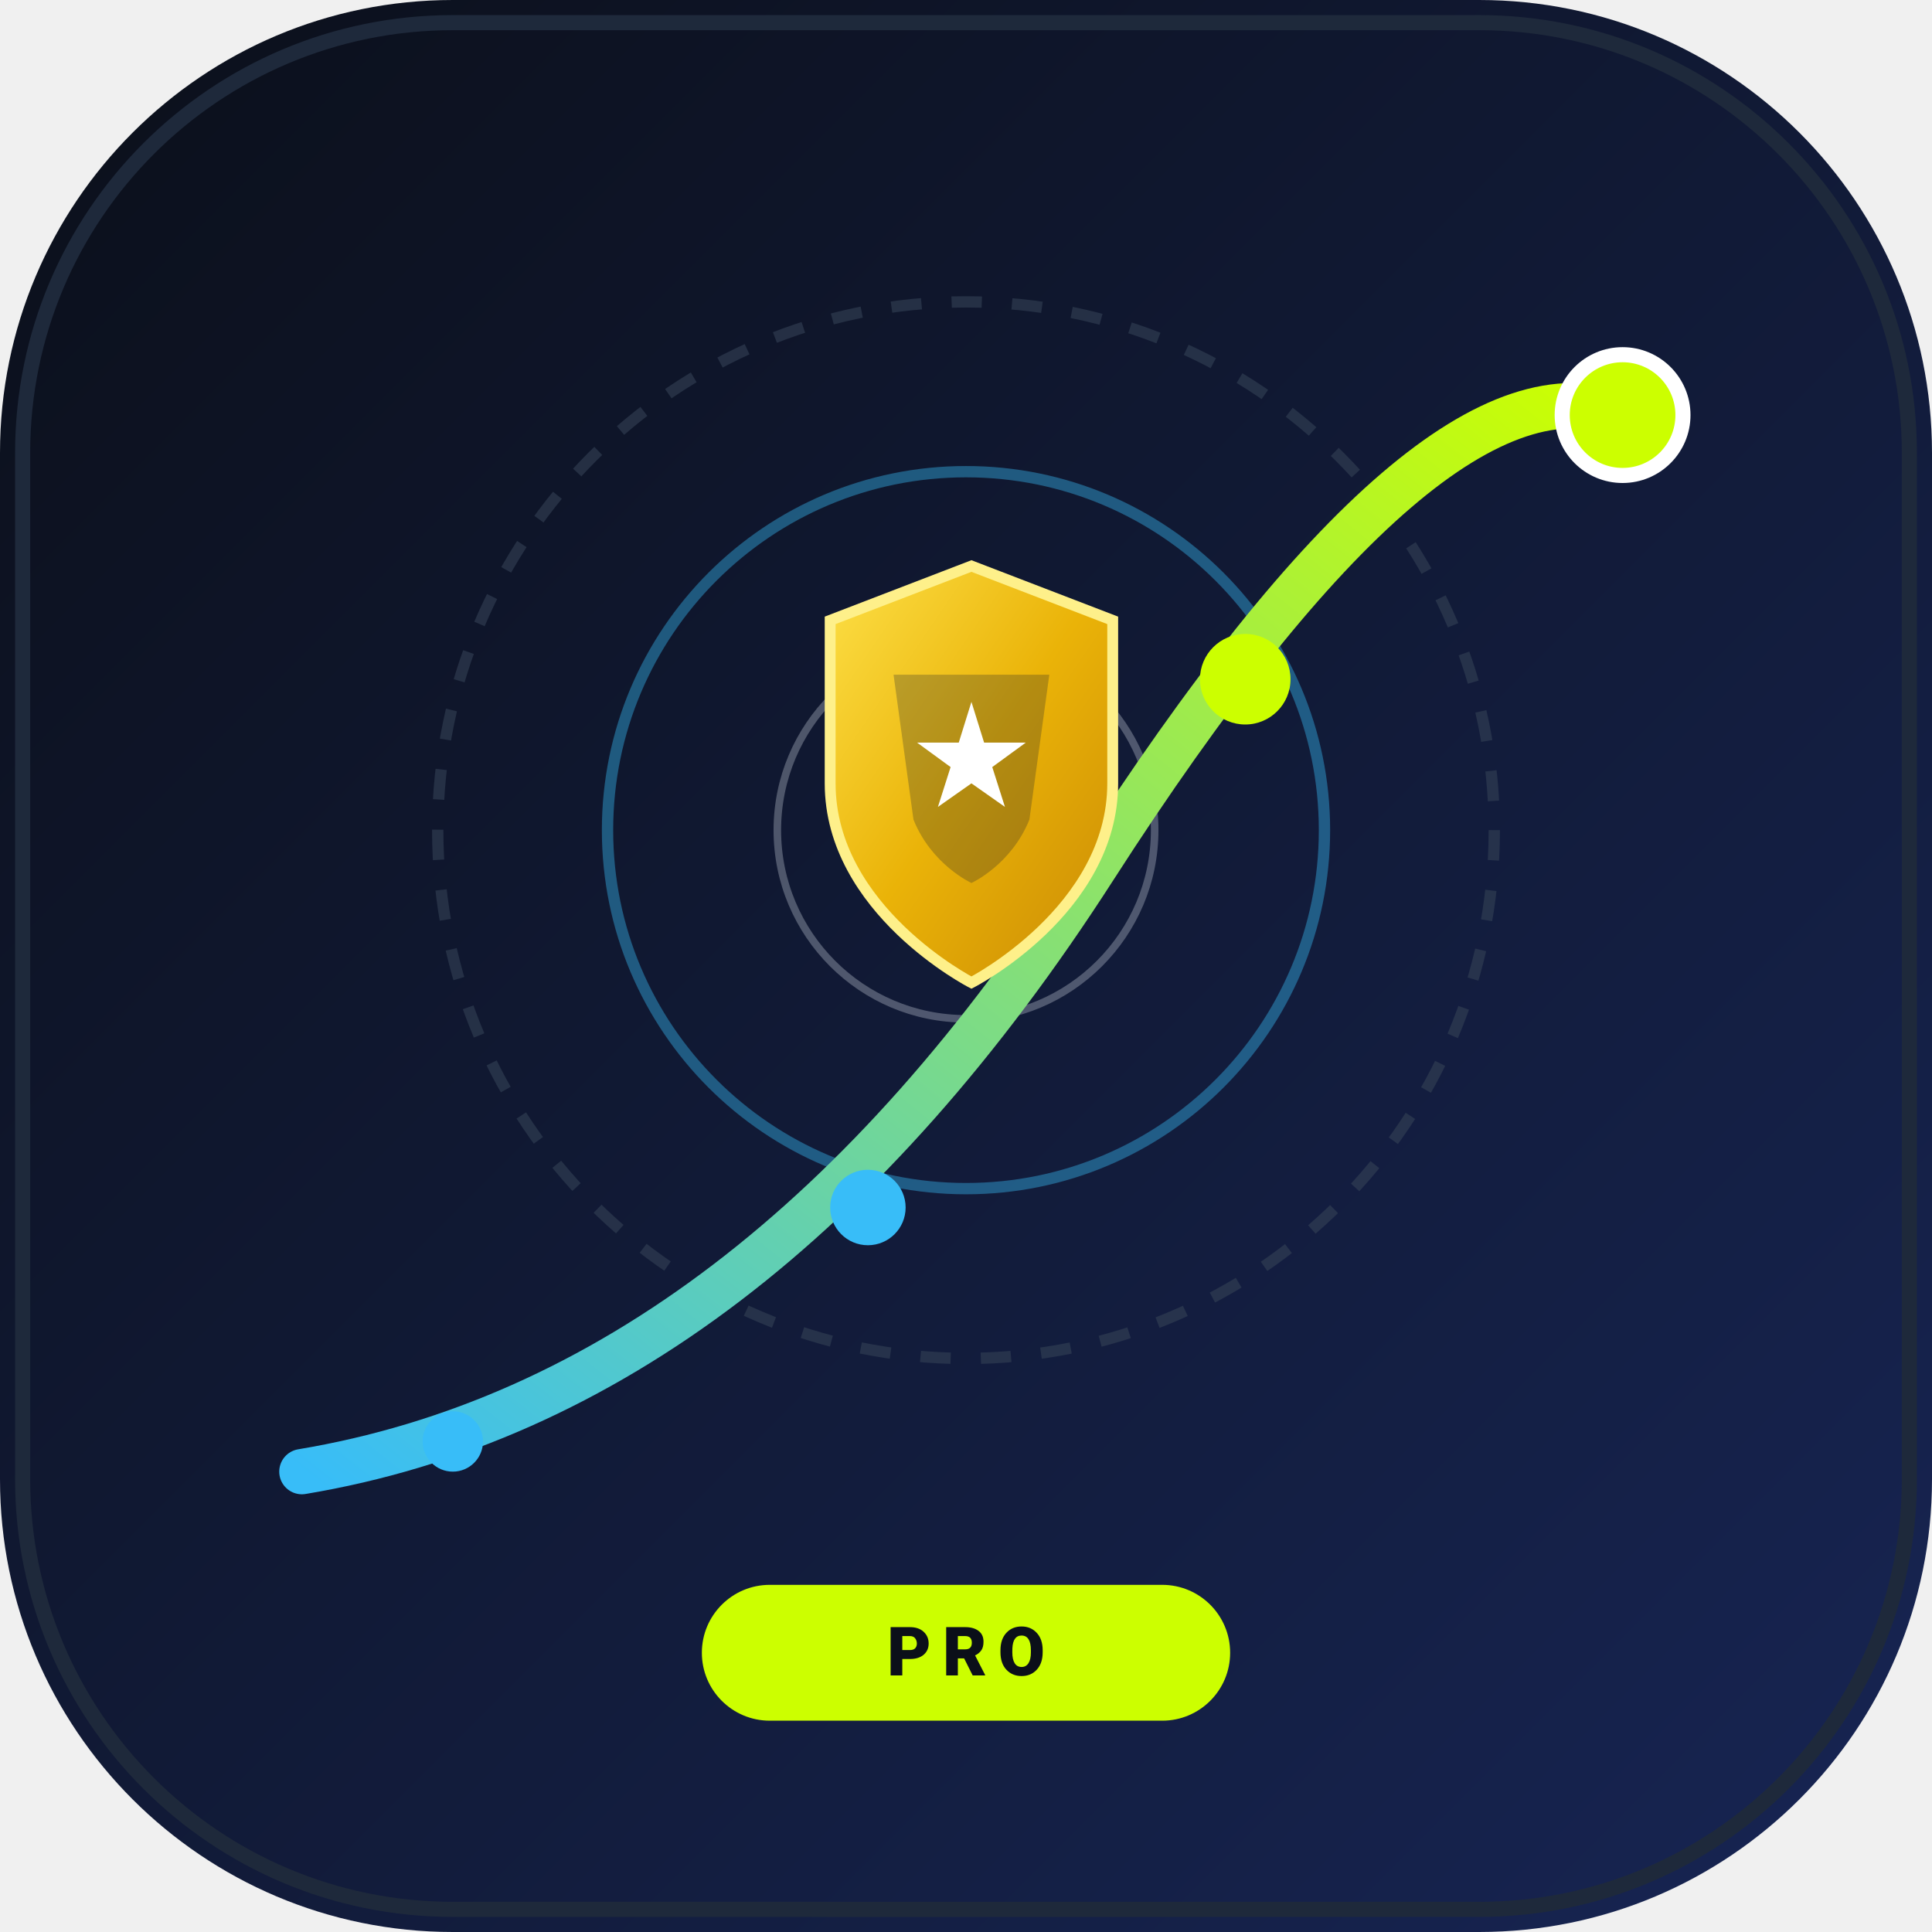
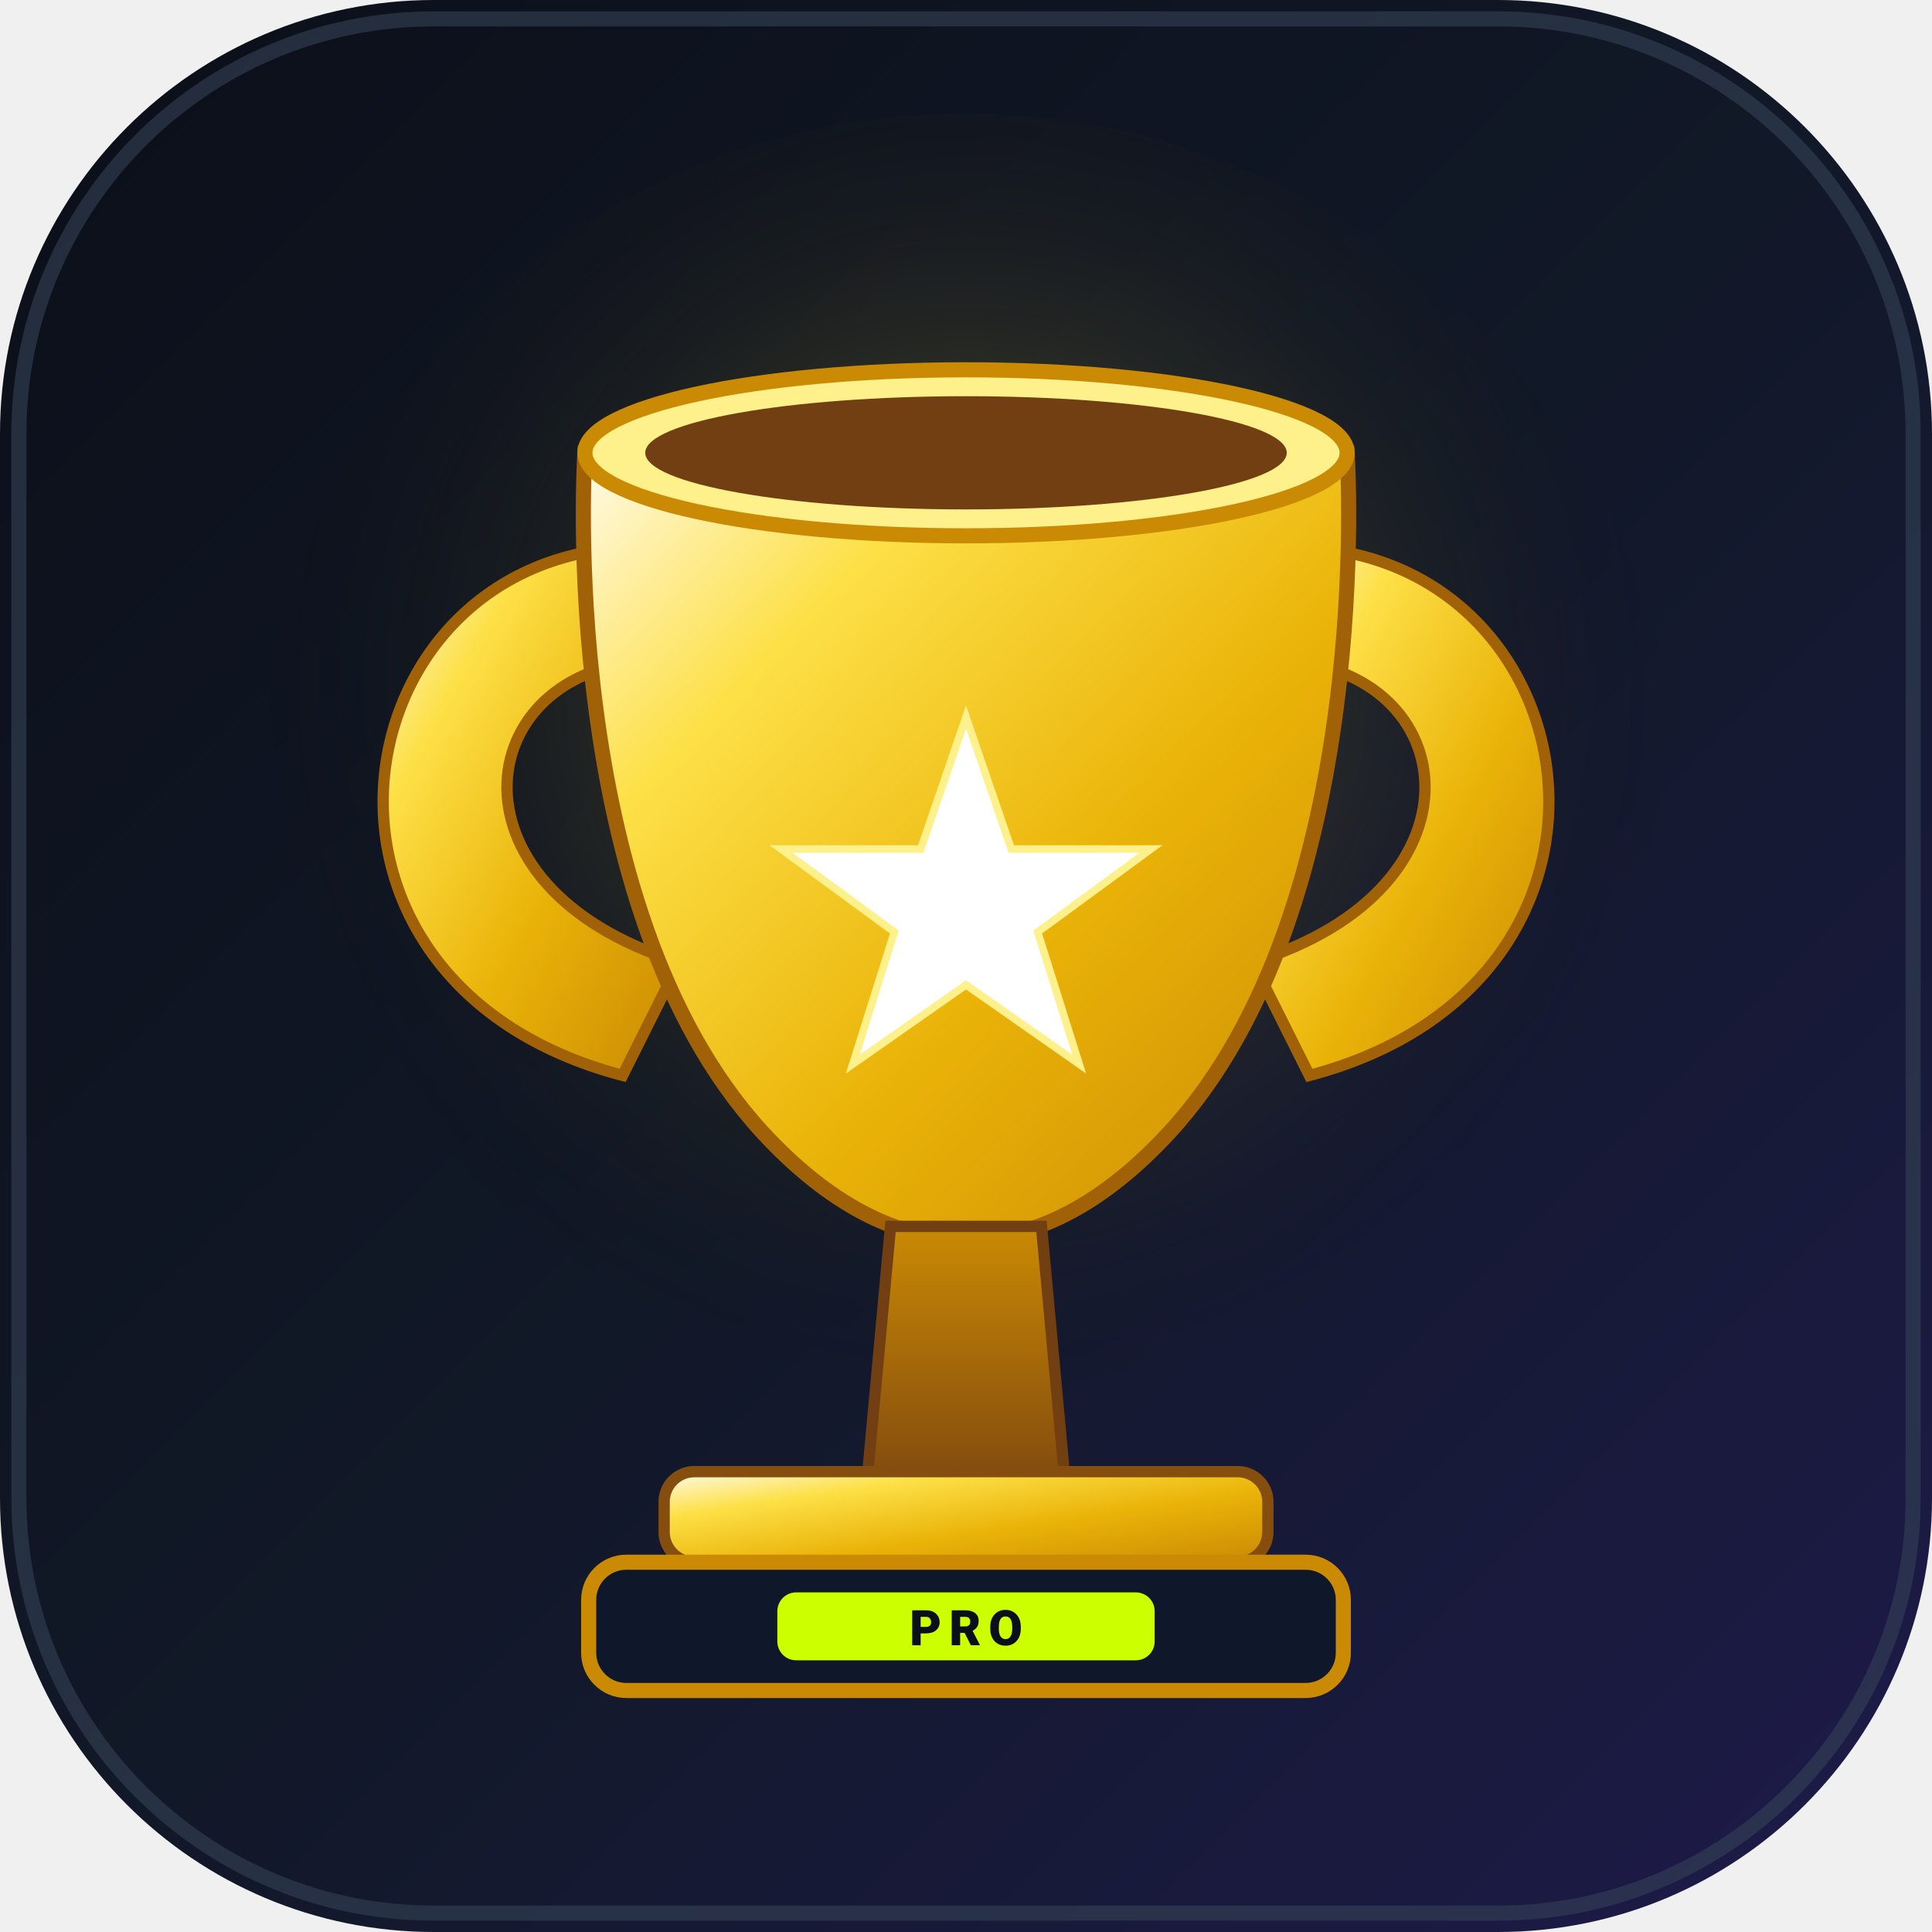
<svg xmlns="http://www.w3.org/2000/svg" width="512" height="512" viewBox="0 0 512 512">
  <defs>
    <linearGradient id="bgGrad" x1="0%" y1="0%" x2="100%" y2="100%">
      <stop offset="0%" stop-color="#0b0f19" />
-       <stop offset="100%" stop-color="#172554" />
+       <stop offset="50%" stop-color="#111827" />
+       <stop offset="100%" stop-color="#1e1b4b" />
    </linearGradient>
    <linearGradient id="goldGrad" x1="0%" y1="0%" x2="100%" y2="100%">
-       <stop offset="0%" stop-color="#fde047" />
-       <stop offset="50%" stop-color="#eab308" />
+       <stop offset="0%" stop-color="#fffbeb" />
+       <stop offset="25%" stop-color="#fde047" />
+       <stop offset="60%" stop-color="#eab308" />
      <stop offset="100%" stop-color="#ca8a04" />
    </linearGradient>
-     <linearGradient id="lineGrad" x1="0%" y1="100%" x2="100%" y2="0%">
-       <stop offset="0%" stop-color="#38bdf8" />
-       <stop offset="100%" stop-color="#ccff00" />
+     <linearGradient id="goldDark" x1="0%" y1="0%" x2="0%" y2="100%">
+       <stop offset="0%" stop-color="#ca8a04" />
+       <stop offset="100%" stop-color="#854d0e" />
    </linearGradient>
+     <radialGradient id="cupGlow" cx="50%" cy="40%" r="50%">
+       <stop offset="0%" stop-color="#fde047" stop-opacity="0.35" />
+       <stop offset="100%" stop-color="#000000" stop-opacity="0" />
+     </radialGradient>
  </defs>
-   <rect width="512" height="512" rx="120" fill="url(#bgGrad)" />
-   <rect width="500" height="500" x="6" y="6" rx="114" fill="none" stroke="#1e293b" stroke-width="4" />
-   <circle cx="256" cy="220" r="140" fill="none" stroke="#334155" stroke-width="3" stroke-dasharray="8 8" opacity="0.6" />
-   <circle cx="256" cy="220" r="95" fill="none" stroke="#38bdf8" stroke-width="3" opacity="0.4" />
-   <circle cx="256" cy="220" r="50" fill="none" stroke="#e2e8f0" stroke-width="2" opacity="0.3" />
-   <path d="M 80 390 Q 200 370 290 230 T 430 110" fill="none" stroke="url(#lineGrad)" stroke-width="12" stroke-linecap="round" />
-   <circle cx="120" cy="382" r="8" fill="#38bdf8" />
-   <circle cx="230" cy="320" r="10" fill="#38bdf8" />
-   <circle cx="330" cy="180" r="12" fill="#ccff00" />
-   <circle cx="430" cy="110" r="16" fill="#ccff00" stroke="#ffffff" stroke-width="4" />
-   <g transform="translate(196, 150) scale(0.24)">
-     <path d="M 256 0 L 100 60 L 100 240 C 100 380 256 460 256 460 C 256 460 412 380 412 240 L 412 60 Z" fill="url(#goldGrad)" stroke="#fef08a" stroke-width="12" />
-     <path d="M 170 120 L 342 120 L 320 280 C 300 330 256 350 256 350 C 256 350 212 330 192 280 Z" fill="#0f172a" opacity="0.25" />
-     <polygon points="256,150 270,195 316,195 279,222 293,266 256,240 219,266 233,222 196,195 242,195" fill="#ffffff" />
+   <rect width="512" height="512" rx="115" fill="url(#bgGrad)" />
+   <rect width="502" height="502" x="5" y="5" rx="110" fill="none" stroke="#334155" stroke-width="4" opacity="0.6" />
+   <circle cx="256" cy="220" r="190" fill="url(#cupGlow)" />
+   <g id="trophyGroup">
+     <path d="M 170 145 C 90 145 70 260 165 285 L 180 255 C 115 235 125 175 175 175 Z" fill="url(#goldGrad)" stroke="#a16207" stroke-width="3" />
+     <path d="M 342 145 C 422 145 442 260 347 285 L 332 255 C 397 235 387 175 337 175 Z" fill="url(#goldGrad)" stroke="#a16207" stroke-width="3" />
+     <path d="M 155 120 L 357 120 C 357 120 365 240 310 300 C 275 338 237 338 202 300 C 147 240 155 120 155 120 Z" fill="url(#goldGrad)" stroke="#a16207" stroke-width="4" />
+     <ellipse cx="256" cy="120" rx="101" ry="22" fill="#fef08a" stroke="#ca8a04" stroke-width="4" />
+     <ellipse cx="256" cy="120" rx="85" ry="15" fill="#713f12" />
+     <path d="M 236 325 L 276 325 L 282 390 L 230 390 Z" fill="url(#goldDark)" stroke="#713f12" stroke-width="3" />
+     <rect x="176" y="390" width="160" height="24" rx="8" fill="url(#goldGrad)" stroke="#854d0e" stroke-width="3" />
+     <rect x="156" y="414" width="200" height="34" rx="10" fill="#0f172a" stroke="#ca8a04" stroke-width="4" />
+     <rect x="206" y="422" width="100" height="18" rx="5" fill="#ccff00" />
+     <text x="256" y="436" font-family="-apple-system, BlinkMacSystemFont, 'Segoe UI', Roboto, sans-serif" font-size="13" font-weight="900" fill="#0b0f19" text-anchor="middle" letter-spacing="2">PRO</text>
+     <polygon points="256,190 268,225 305,225 275,247 286,282 256,261 226,282 237,247 207,225 244,225" fill="#ffffff" stroke="#fef08a" stroke-width="2" />
  </g>
-   <rect x="186" y="420" width="140" height="36" rx="18" fill="#ccff00" />
-   <text x="256" y="444" font-family="-apple-system, BlinkMacSystemFont, 'Segoe UI', Roboto, sans-serif" font-size="18" font-weight="900" fill="#0b0f19" text-anchor="middle" letter-spacing="3">PRO</text>
</svg>
